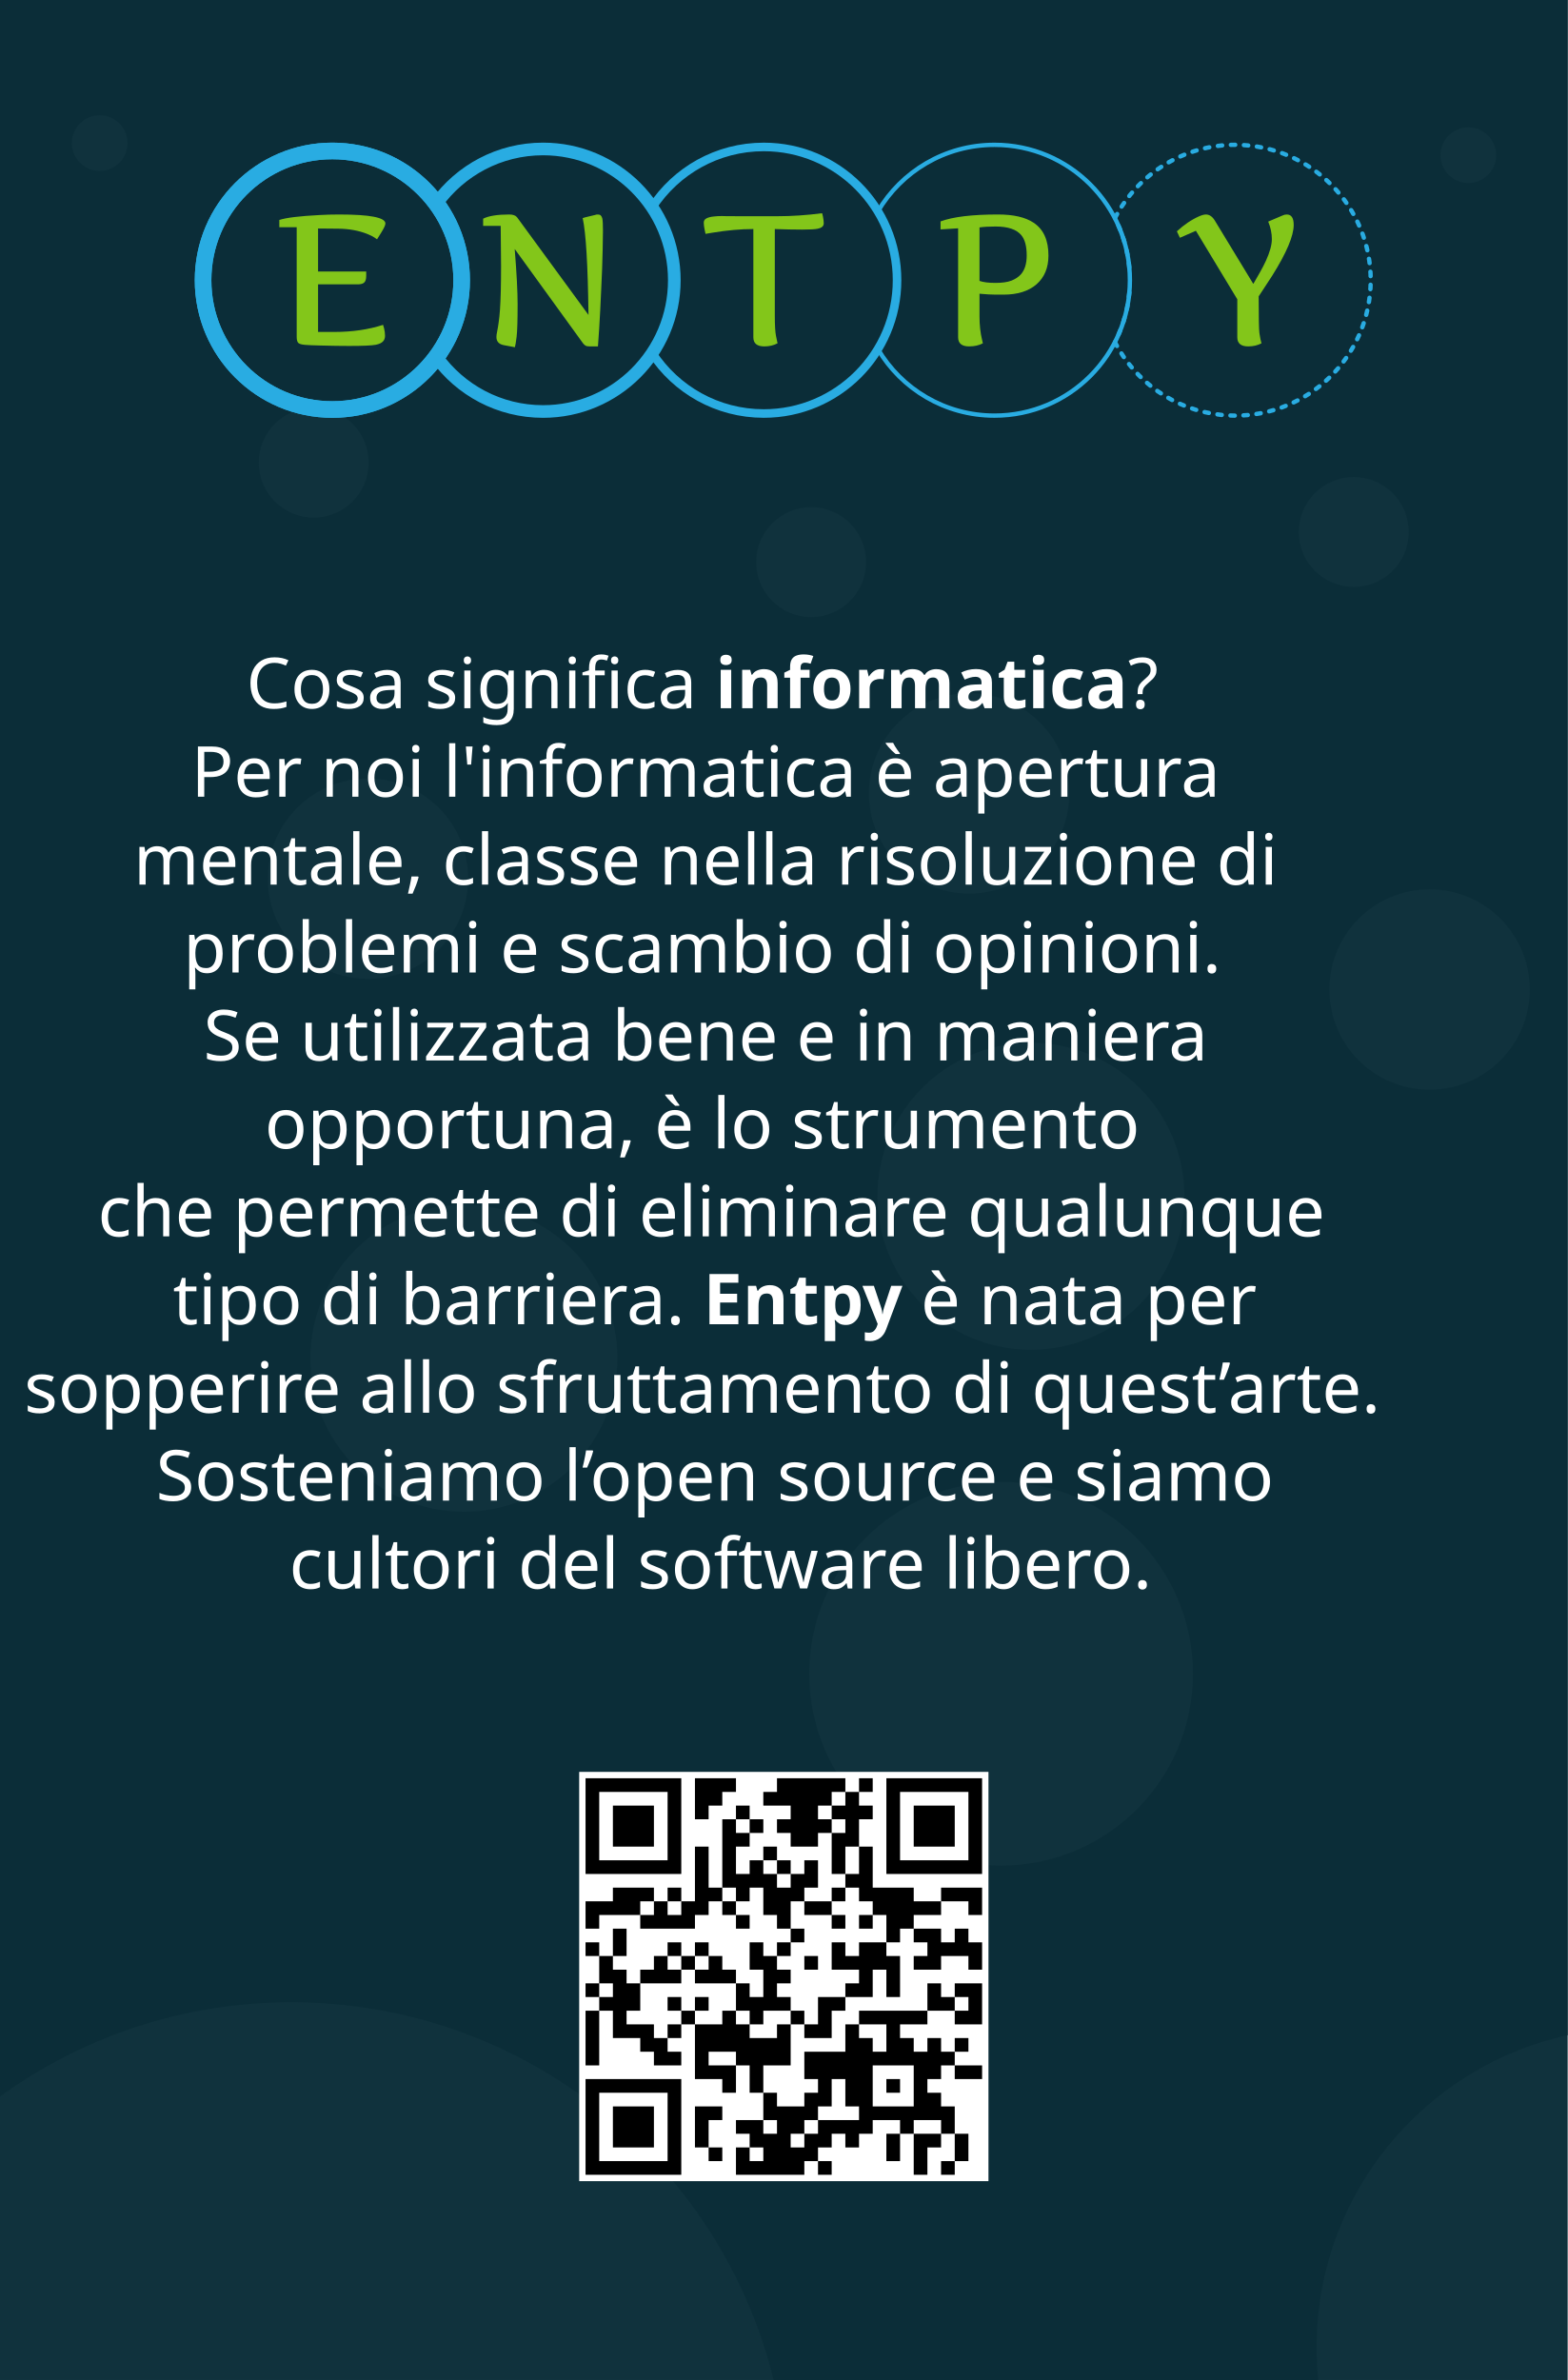
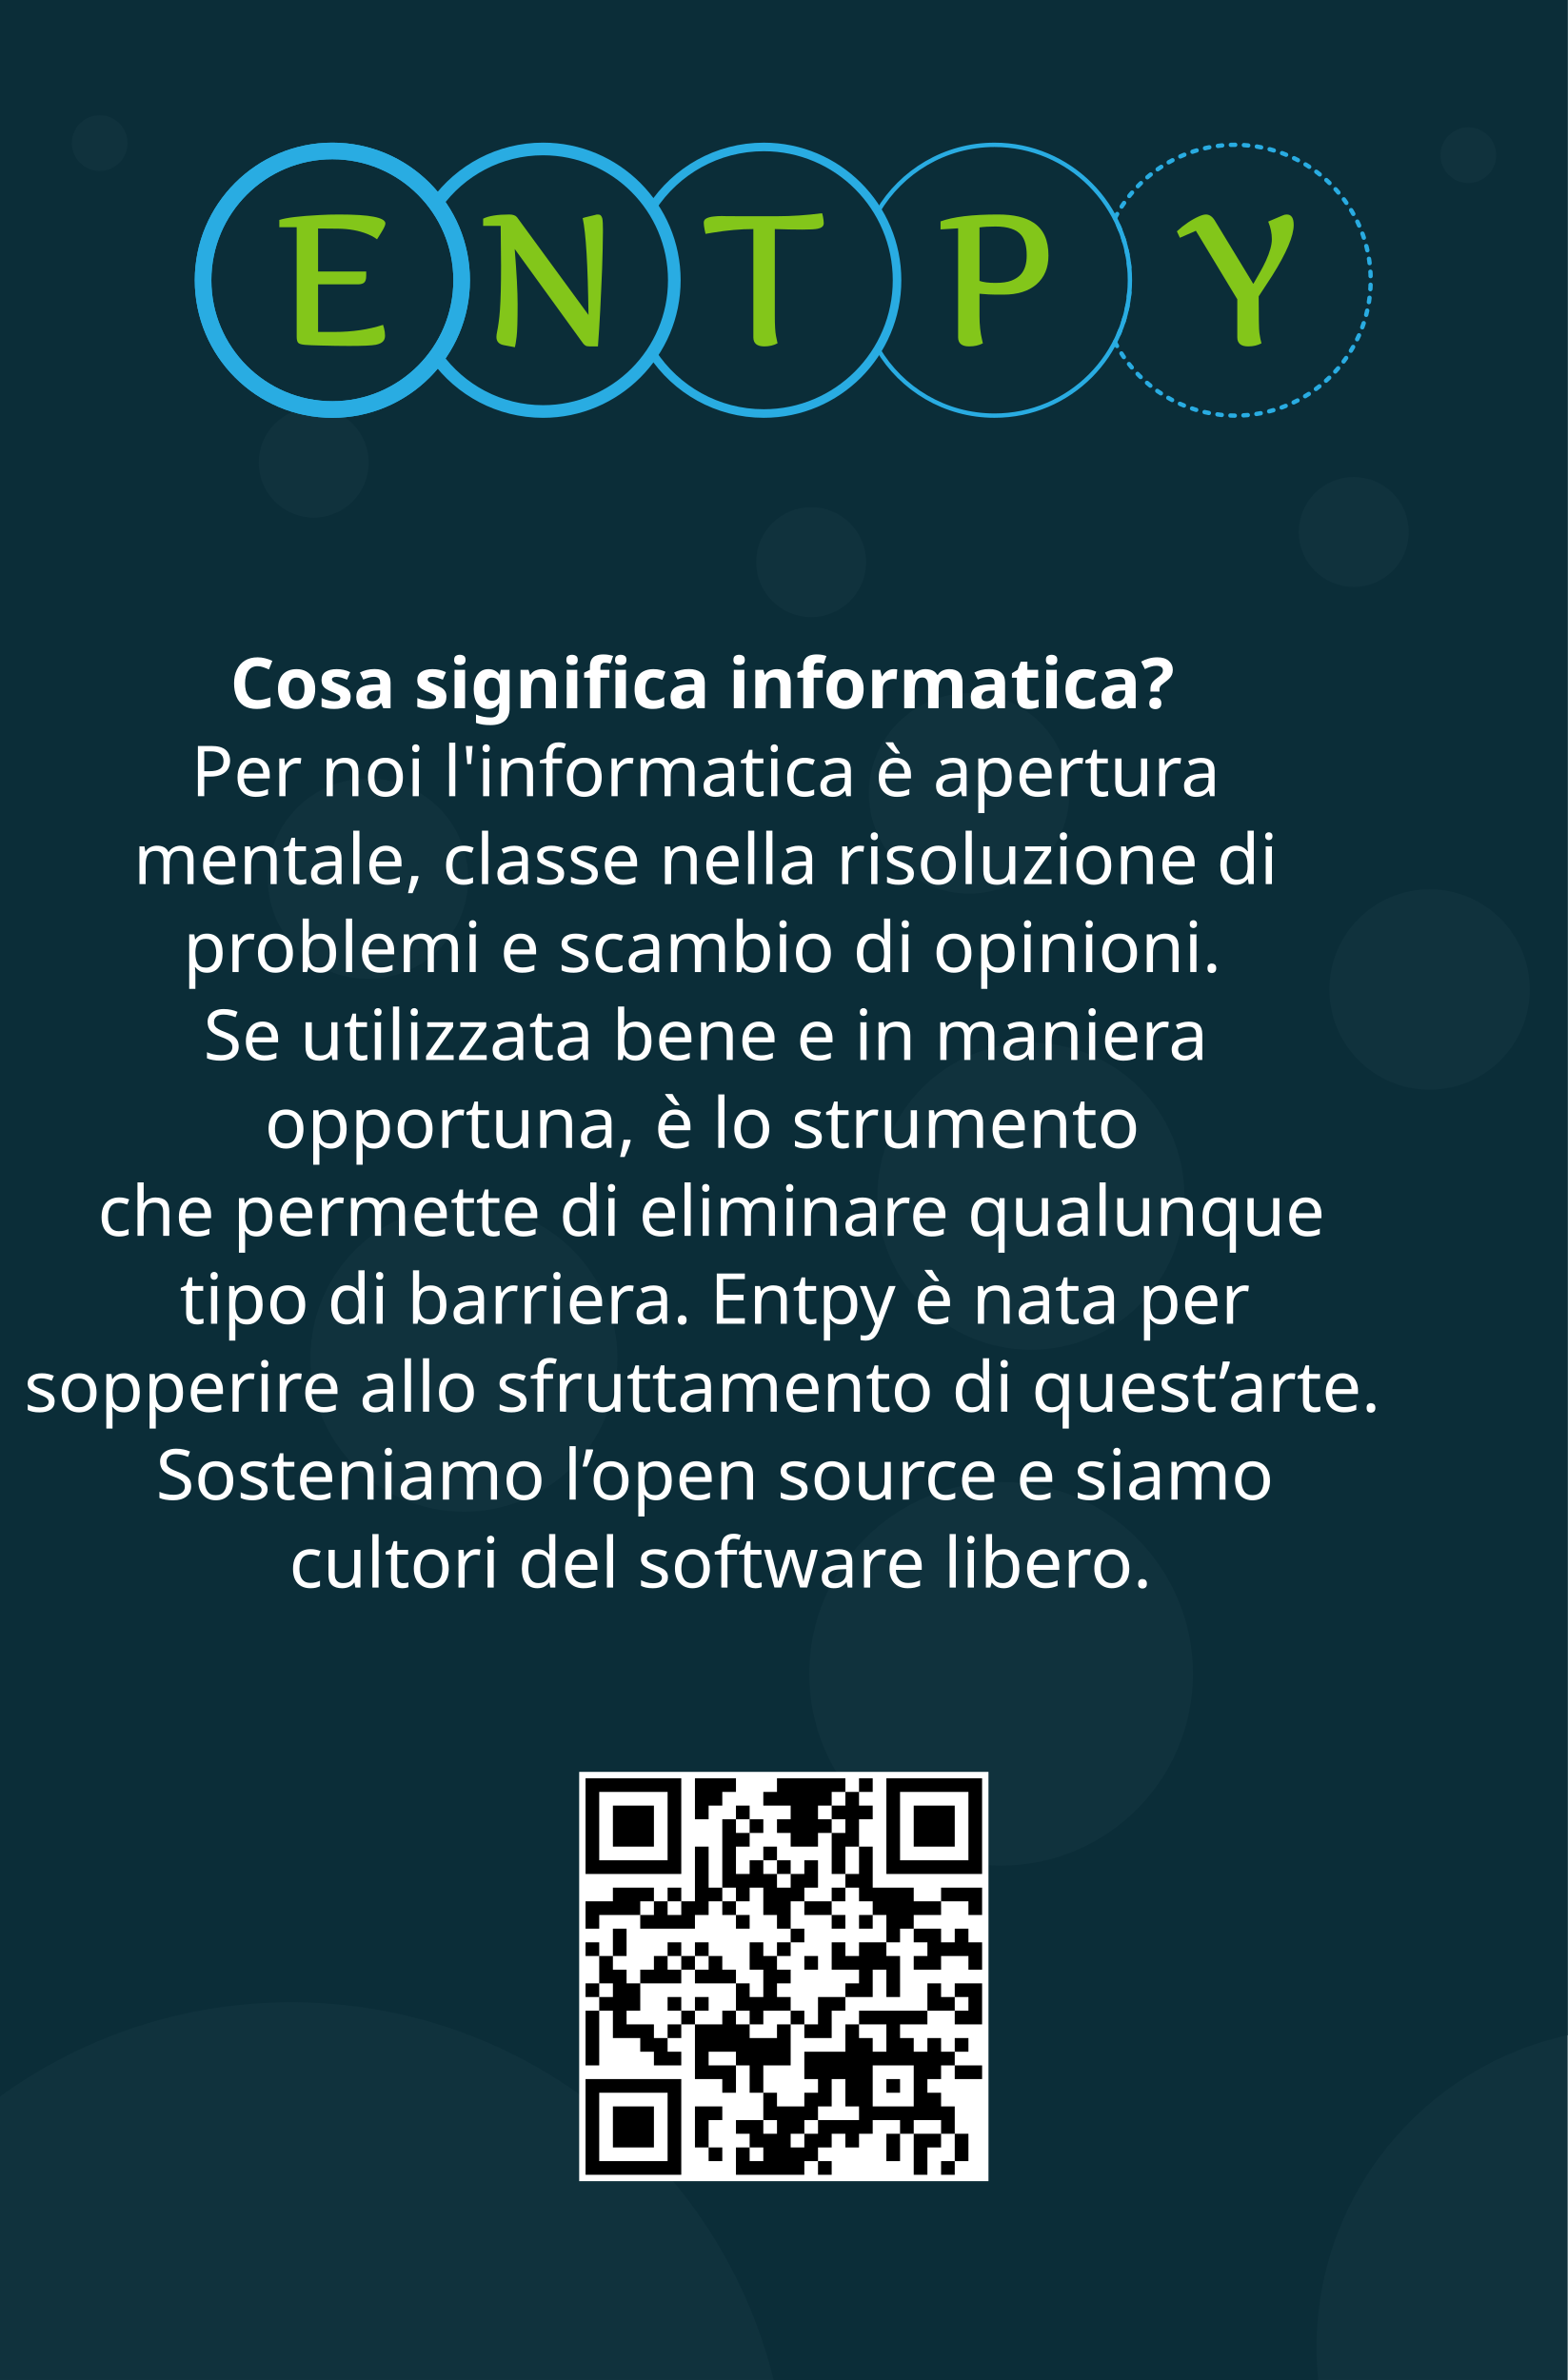
<svg xmlns="http://www.w3.org/2000/svg" width="685" height="1040.003" id="svg2985" version="1.1">
  <defs id="defs3" />
  <g id="layer1" transform="translate(2472.897,825.1149)">
    <g id="g3931">
      <g transform="translate(358.171,0)" id="g4095">
        <g id="g4091">
          <path id="path7033" d="m -2831.068,-825.115 685,0 0,1040 -685,0 z" style="fill:#10323d;fill-opacity:1;fill-rule:nonzero;stroke:none" />
          <path style="fill:#0b2d38;fill-opacity:1;fill-rule:nonzero;stroke:none" d="m -2831.068,-825.112 0,916.121 c 35.753,-25.905 79.722,-41.183 127.26,-41.183 101.987,0 187.535,70.305 210.787,165.062 l 237.971,0 c -0.476,-4.688 -0.725,-9.446 -0.725,-14.26 0,-66.818 46.968,-122.676 109.707,-136.402 l 0,-889.338 -685,0 z" id="path7035" />
        </g>
        <path transform="matrix(0.2235531,0,0,0.2235531,-3070.996,-650.7058)" d="m 2280,1874.83 c 0,165.685 -134.315,300 -300,300 -165.685,0 -300,-134.315 -300,-300 0,-165.685 134.315,-300 300,-300 165.685,0 300,134.315 300,300 z" id="path7103" style="fill:#10323d;fill-opacity:1;fill-rule:nonzero;stroke:none" />
        <path transform="matrix(0.16625,0,0,0.16625,-2694.106,-774.4657)" d="m 406.667,2004.83 c 0,145.435 -117.898,263.333 -263.333,263.333 -145.435,0 -263.333,-117.898 -263.333,-263.333 0,-145.435 117.898,-263.333 263.333,-263.333 145.435,0 263.333,117.898 263.333,263.333 z" id="path7105" style="fill:#10323d;fill-opacity:1;fill-rule:nonzero;stroke:none" />
        <path style="fill:#10323d;fill-opacity:1;fill-rule:nonzero;stroke:none" id="path7107" d="m 2280,1874.83 c 0,165.685 -134.315,300 -300,300 -165.685,0 -300,-134.315 -300,-300 0,-165.685 134.315,-300 300,-300 165.685,0 300,134.315 300,300 z" transform="matrix(0.2794414,0,0,0.2794414,-2946.924,-617.629)" />
        <path style="fill:#10323d;fill-opacity:1;fill-rule:nonzero;stroke:none" id="path7109" d="m 406.667,2004.83 c 0,145.435 -117.898,263.333 -263.333,263.333 -145.435,0 -263.333,-117.898 -263.333,-263.333 0,-145.435 117.898,-263.333 263.333,-263.333 145.435,0 263.333,117.898 263.333,263.333 z" transform="matrix(0.16625,0,0,0.16625,-2431.431,-811.7245)" />
        <path transform="matrix(0.16625,0,0,0.16625,-2230.233,-726.0292)" d="m 406.667,2004.83 c 0,145.435 -117.898,263.333 -263.333,263.333 -145.435,0 -263.333,-117.898 -263.333,-263.333 0,-145.435 117.898,-263.333 263.333,-263.333 145.435,0 263.333,117.898 263.333,263.333 z" id="path7111" style="fill:#10323d;fill-opacity:1;fill-rule:nonzero;stroke:none" />
        <path style="fill:#10323d;fill-opacity:1;fill-rule:nonzero;stroke:none" id="path7113" d="m 2280,1874.83 c 0,165.685 -134.315,300 -300,300 -165.685,0 -300,-134.315 -300,-300 0,-165.685 134.315,-300 300,-300 165.685,0 300,134.315 300,300 z" transform="matrix(0.2235531,0,0,0.2235531,-2823.224,-721.4976)" />
        <path style="fill:#10323d;fill-opacity:1;fill-rule:nonzero;stroke:none" id="path7153" d="m 406.667,2004.83 c 0,145.435 -117.898,263.333 -263.333,263.333 -145.435,0 -263.333,-117.898 -263.333,-263.333 0,-145.435 117.898,-263.333 263.333,-263.333 145.435,0 263.333,117.898 263.333,263.333 z" transform="matrix(0.09121391,0,0,0.09121391,-2707.062,-805.8186)" />
        <path transform="matrix(0.09121391,0,0,0.09121391,-2489.708,-762.3477)" d="m 406.667,2004.83 c 0,145.435 -117.898,263.333 -263.333,263.333 -145.435,0 -263.333,-117.898 -263.333,-263.333 0,-145.435 117.898,-263.333 263.333,-263.333 145.435,0 263.333,117.898 263.333,263.333 z" id="path7155" style="fill:#10323d;fill-opacity:1;fill-rule:nonzero;stroke:none" />
        <path style="fill:#10323d;fill-opacity:1;fill-rule:nonzero;stroke:none" id="path7157" d="m 406.667,2004.83 c 0,145.435 -117.898,263.333 -263.333,263.333 -145.435,0 -263.333,-117.898 -263.333,-263.333 0,-145.435 117.898,-263.333 263.333,-263.333 145.435,0 263.333,117.898 263.333,263.333 z" transform="matrix(0.09121391,0,0,0.09121391,-2252.594,-775.5207)" />
        <path transform="matrix(0.04619229,0,0,0.04619229,-2196.084,-849.9224)" d="m 406.667,2004.83 c 0,145.435 -117.898,263.333 -263.333,263.333 -145.435,0 -263.333,-117.898 -263.333,-263.333 0,-145.435 117.898,-263.333 263.333,-263.333 145.435,0 263.333,117.898 263.333,263.333 z" id="path7159" style="fill:#10323d;fill-opacity:1;fill-rule:nonzero;stroke:none" />
        <path style="fill:#10323d;fill-opacity:1;fill-rule:nonzero;stroke:none" id="path7161" d="m 406.667,2004.83 c 0,145.435 -117.898,263.333 -263.333,263.333 -145.435,0 -263.333,-117.898 -263.333,-263.333 0,-145.435 117.898,-263.333 263.333,-263.333 145.435,0 263.333,117.898 263.333,263.333 z" transform="matrix(0.04619229,0,0,0.04619229,-2794.137,-855.1916)" />
      </g>
      <g id="g7039" transform="matrix(0.6262654,0,0,0.6262654,-2388.732,-763.7261)">
        <g transform="translate(2.250338e-4,-847.3624)" id="g7041" style="display:inline" />
        <g style="display:inline" id="g7045" transform="translate(2.250338e-4,-847.3624)" />
        <g transform="translate(2.250338e-4,-847.3624)" id="g7049" style="display:inline" />
        <g style="display:inline" id="g7093" transform="translate(2.250338e-4,-847.3624)" />
        <g style="display:inline" transform="translate(2.250338e-4,-847.3624)" id="g7097">
          <path transform="matrix(1.640149,0,0,1.640149,-173.1227,736.5703)" d="m 220,127 c 0,30.376 -24.624,55 -55,55 -30.376,0 -55,-24.624 -55,-55 0,-30.376 24.624,-55 55,-55 30.376,0 55,24.624 55,55 z" id="path7099" style="fill:none;stroke:#29ace2;stroke-width:7.063;stroke-linecap:round;stroke-linejoin:bevel;stroke-miterlimit:0;stroke-opacity:1;stroke-dasharray:none;stroke-dashoffset:9.888" />
          <g id="g3839">
            <path style="fill:none;stroke:#29ace2;stroke-width:3.033;stroke-linecap:round;stroke-linejoin:miter;stroke-miterlimit:0;stroke-opacity:1;stroke-dasharray:3.033, 6.066;stroke-dashoffset:3.64;display:inline" d="m 653.923,947.909 c -0.458,14.462 -4.171,28.096 -10.421,40.211 14.08,27.286 41.154,47.185 73.969,50.687 51.887,5.538 98.431,-32.019 103.969,-83.906 5.538,-51.887 -32.019,-98.431 -83.906,-103.969 -3.243,-0.346 -6.464,-0.546 -9.656,-0.562 l 0,0 0,0 c -36.108,-0.185 -68.43,20.29 -84.375,51.219 5.796,11.227 9.403,23.764 10.267,37.052" id="path7043" transform="translate(1.1036374e-7,-6.1981615e-6)" />
            <path style="fill:none;stroke:#29ace2;stroke-width:3.033;stroke-linecap:round;stroke-linejoin:bevel;stroke-miterlimit:0;stroke-opacity:1;stroke-dasharray:none;stroke-dashoffset:2.472;display:inline" d="m 559.502,850.4 c -34.635,0 -64.926,18.615 -81.375,46.406 8.485,14.028 13.375,30.469 13.375,48.062 0,17.594 -4.89,34.035 -13.375,48.062 16.449,27.791 46.74,46.406 81.375,46.406 52.182,0 94.469,-42.287 94.469,-94.469 0,-52.182 -42.287,-94.469 -94.469,-94.469 z" id="path7047" transform="translate(1.1036374e-7,-6.1981615e-6)" />
            <path style="fill:none;stroke:#29ace2;stroke-width:5.972;stroke-linecap:round;stroke-linejoin:bevel;stroke-miterlimit:0;stroke-opacity:1;stroke-dasharray:none;stroke-dashoffset:4.944;display:inline" d="m 398.502,851.869 c -32.573,0 -61.229,16.745 -77.844,42.094 9.747,14.556 15.438,32.074 15.438,50.906 0,18.832 -5.691,36.35 -15.438,50.906 16.615,25.349 45.271,42.094 77.844,42.094 51.37,0 93,-41.63 93,-93 0,-51.37 -41.63,-93 -93,-93 z" id="path7051" transform="translate(1.1036374e-7,-6.1981615e-6)" />
            <g transform="translate(116.3691,970.4598)" style="font-size:130px;font-style:normal;font-variant:normal;font-weight:500;font-stretch:normal;text-align:start;line-height:125%;letter-spacing:0px;word-spacing:0px;writing-mode:lr-tb;text-anchor:start;fill:#83c61a;fill-opacity:1;stroke:none;display:inline;font-family:Artifika;-inkscape-font-specification:Artifika Medium" id="flowRoot7053">
              <path d="m -14.233,-71.459 c 21.582,9.1e-5 32.373,2.095 32.373,6.284 -7.8e-5,1.1 -0.931,3.153 -2.793,6.157 -1.82,3.005 -2.835,4.634 -3.047,4.888 -7.3e-5,-0.042 -0.571,-0.444 -1.714,-1.206 -1.1,-0.762 -2.793,-1.608 -5.078,-2.539 -5.967,-2.37 -12.717,-3.597 -20.249,-3.682 l -14.092,-0.127 0,30.024 33.579,0 0,3.11 c -6.47e-5,2.243 -0.487,3.787 -1.46,4.634 -0.931,0.804 -2.433,1.206 -4.507,1.206 l -27.612,0 0,33.198 11.489,0 c 12.399,9e-6 23.698,-1.65 33.896,-4.951 -0.042,1.39e-5 -7.6e-5,0.212 0.127,0.635 0.169,0.423 0.338,0.973 0.508,1.65 0.465,1.862 0.698,3.639 0.698,5.332 -7.8e-5,1.693 -0.508,3.047 -1.523,4.062 -1.016,1.016 -2.645,1.756 -4.888,2.222 C 8.555,19.989 2.313,20.264 -7.251,20.264 -12.879,20.264 -19.629,20.159 -27.5,19.947 c -4.443,-0.085 -7.935,-0.233 -10.474,-0.444 -2.539,-0.212 -4.147,-0.719 -4.824,-1.523 -0.635,-0.846 -0.952,-2.179 -0.952,-3.999 l 0,-76.553 -12.124,0 0,-5.078 c 4.74,-1.566 14.092,-2.708 28.057,-3.428 4.443,-0.254 8.971,-0.381 13.584,-0.381" style="" id="path3061" />
            </g>
            <g transform="translate(258.2593,970.4598)" style="font-size:130px;font-style:normal;font-variant:normal;font-weight:500;font-stretch:normal;text-align:start;line-height:125%;letter-spacing:0px;word-spacing:0px;writing-mode:lr-tb;text-anchor:start;fill:#83c61a;fill-opacity:1;stroke:none;display:inline;font-family:Artifika;-inkscape-font-specification:Artifika Medium" id="flowRoot7061">
              <path d="m -43.052,-35.658 -0.254,-27.866 -12.251,0 0,-5.015 c 3.893,-1.947 9.966,-2.92 18.218,-2.92 2.624,9.1e-5 4.443,0.656 5.459,1.968 l 49.829,68.11 c -0.423,-34.785 -1.777,-57.319 -4.062,-67.603 0.042,8.8e-5 0.169,-0.021 0.381,-0.063 0.212,-0.085 0.614,-0.211 1.206,-0.381 0.635,-0.169 1.502,-0.381 2.603,-0.635 l 4.507,-1.079 c 0.423,-0.211 1.079,-0.317 1.968,-0.317 0.889,9.1e-5 1.545,0.233 1.968,0.698 0.465,0.423 0.825,1.122 1.079,2.095 0.296,1.397 0.444,4.211 0.444,8.442 -8.8e-5,4.232 -0.064,8.485 -0.19,12.759 -0.085,4.274 -0.212,8.781 -0.381,13.521 -0.169,4.74 -0.381,9.606 -0.635,14.6 -0.212,4.994 -0.444,9.881 -0.698,14.663 -0.466,9.056 -0.995,17.477 -1.587,25.264 l -5.84,0 c -1.312,-2e-6 -2.264,-0.19 -2.856,-0.571 -0.593,-0.339 -1.164,-0.868 -1.714,-1.587 l -47.671,-65.825 c 1.354,16.842 2.031,29.686 2.031,38.53 -2.9e-5,11.341 -0.233,18.916 -0.698,22.725 -0.466,3.766 -0.868,6.2 -1.206,7.3 l -7.808,-1.46 c -3.385,-0.677 -5.078,-2.581 -5.078,-5.713 -1.4e-5,-0.973 0.169,-2.243 0.508,-3.809 0.339,-1.608 0.677,-3.639 1.016,-6.094 0.381,-2.497 0.698,-5.522 0.952,-9.077 0.508,-7.109 0.762,-17.329 0.762,-30.659" style="" id="path3058" />
            </g>
            <g transform="translate(415.2427,970.4598)" style="font-size:130px;font-style:normal;font-variant:normal;font-weight:500;font-stretch:normal;text-align:start;line-height:125%;letter-spacing:0px;word-spacing:0px;writing-mode:lr-tb;text-anchor:start;fill:#83c61a;fill-opacity:1;stroke:none;display:inline;font-family:Artifika;-inkscape-font-specification:Artifika Medium" id="flowRoot7069">
              <path d="m -16.328,20.582 c -5.12,-2e-6 -7.681,-2.116 -7.681,-6.348 l 0,-75.537 c -8.802,8.1e-5 -18.302,0.846 -28.501,2.539 -2.116,0.381 -3.745,0.656 -4.888,0.825 0.042,0.042 -3e-6,-0.212 -0.127,-0.762 -0.127,-0.55 -0.275,-1.227 -0.444,-2.031 -0.423,-1.989 -0.635,-3.66 -0.635,-5.015 -10e-7,-1.354 0.614,-2.349 1.841,-2.983 1.27,-0.677 2.983,-1.121 5.142,-1.333 1.693,-0.211 3.618,-0.317 5.776,-0.317 0.55,8.9e-5 1.143,0.021 1.777,0.063 2.878,0.042 5.967,0.064 9.268,0.063 8.59,8.9e-5 17.837,8.9e-5 27.739,0 9.902,8.9e-5 20.249,-0.698 31.04,-2.095 -8.4e-5,0.042 0.063,0.275 0.19,0.698 0.127,0.381 0.254,0.91 0.381,1.587 0.381,1.947 0.571,3.491 0.571,4.634 -8.5e-5,1.143 -0.381,2.01 -1.143,2.603 -0.719,0.593 -1.693,1.016 -2.92,1.27 -1.777,0.423 -5.438,0.635 -10.981,0.635 -5.501,8.1e-5 -11.87,-0.127 -19.106,-0.381 l 0,60.747 C -9.028,5.876 -8.753,10.489 -8.203,13.282 l 1.079,5.142 c -2.708,1.439 -5.776,2.158 -9.204,2.158" style="" id="path3055" />
            </g>
            <g transform="translate(577.6709,970.4598)" style="font-size:130px;font-style:normal;font-variant:normal;font-weight:500;font-stretch:normal;text-align:start;line-height:125%;letter-spacing:0px;word-spacing:0px;writing-mode:lr-tb;text-anchor:start;fill:#83c61a;fill-opacity:1;stroke:none;display:inline;font-family:Artifika;-inkscape-font-specification:Artifika Medium" id="flowRoot7077">
              <path d="m -17.471,-63.08 c -4.486,8.3e-5 -8.21,0.212 -11.172,0.635 l 0,37.324 c 2.666,0.931 6.348,1.397 11.045,1.396 4.74,4.3e-5 8.485,-0.529 11.235,-1.587 2.751,-1.1 4.93,-2.539 6.538,-4.316 2.751,-3.089 4.126,-7.49 4.126,-13.203 -6.43e-5,-6.432 -1.248,-11.151 -3.745,-14.155 -3.343,-4.062 -9.352,-6.094 -18.027,-6.094 m 5.522,47.544 -5.269,0 c -2.962,3.4e-5 -6.771,-0.212 -11.426,-0.635 l 0,15.615 c -3.1e-5,6.136 0.592,11.616 1.777,16.44 0.254,1.058 0.444,1.904 0.571,2.539 -2.708,1.439 -5.903,2.158 -9.585,2.158 -5.12,-2e-6 -7.681,-2.116 -7.681,-6.348 l 0,-76.045 -12.251,0.762 0,-5.586 c 8.717,-3.216 22.069,-4.824 40.054,-4.824 10.833,9.1e-5 19.106,1.904 24.819,5.713 6.94,4.57 10.41,12.209 10.41,22.915 -7.9e-5,8.548 -2.793,15.256 -8.379,20.122 -5.544,4.782 -13.224,7.173 -23.042,7.173" style="" id="path3052" />
            </g>
            <g transform="translate(749.0986,970.4598)" style="font-size:130px;font-style:normal;font-variant:normal;font-weight:500;font-stretch:normal;text-align:start;line-height:125%;letter-spacing:0px;word-spacing:0px;writing-mode:lr-tb;text-anchor:start;fill:#83c61a;fill-opacity:1;stroke:none;display:inline;font-family:Artifika;-inkscape-font-specification:Artifika Medium" id="flowRoot7085">
              <path d="m 14.331,-71.459 c 3.216,9.1e-5 4.824,2.433 4.824,7.3 -7.9e-5,7.66 -5.015,19.487 -15.044,35.483 l -9.395,14.346 c -5.47e-5,14.642 0.169,23.169 0.508,25.581 0.465,3.216 0.952,5.607 1.46,7.173 -2.708,1.439 -5.798,2.158 -9.268,2.158 -5.078,-2e-6 -7.617,-2.116 -7.617,-6.348 l 0,-26.533 -28.882,-47.798 -11.172,4.888 -2.095,-4.507 c 4.993,-4.613 10.156,-8.104 15.488,-10.474 1.947,-0.846 3.534,-1.269 4.761,-1.27 2.327,9.1e-5 4.338,1.312 6.03,3.936 l 26.914,44.307 0.254,0 c 1.523,-2.666 3.047,-5.332 4.57,-7.998 1.523,-2.666 2.899,-5.332 4.126,-7.998 2.751,-6.051 4.126,-11.066 4.126,-15.044 -6.39e-5,-4.02 -0.846,-8.104 -2.539,-12.251 l 9.966,-4.253 c 0.931,-0.465 1.925,-0.698 2.983,-0.698" style="" id="path3049" />
            </g>
            <path style="fill:none;stroke:#29ace2;stroke-width:8.821;stroke-linecap:round;stroke-linejoin:bevel;stroke-miterlimit:0;stroke-opacity:1;stroke-dasharray:none;stroke-dashoffset:7.416;display:inline" d="m 244.502,853.275 c -30.631,0 -57.747,15.031 -74.375,38.125 11.037,14.966 17.594,33.447 17.594,53.469 0,20.022 -6.557,38.503 -17.594,53.469 16.628,23.094 43.744,38.125 74.375,38.125 50.584,0 91.594,-41.01 91.594,-91.594 0,-50.584 -41.01,-91.594 -91.594,-91.594 z" id="path7095" transform="translate(1.1036374e-7,-6.1981615e-6)" />
            <path transform="matrix(1.640149,0,0,1.640149,-173.1227,736.5703)" d="m 220,127 c 0,30.376 -24.624,55 -55,55 -30.376,0 -55,-24.624 -55,-55 0,-30.376 24.624,-55 55,-55 30.376,0 55,24.624 55,55 z" id="path7101" style="fill:none;stroke:#29ace2;stroke-width:7.063;stroke-linecap:round;stroke-linejoin:bevel;stroke-miterlimit:0;stroke-opacity:1;stroke-dasharray:none;stroke-dashoffset:9.888" />
          </g>
        </g>
      </g>
      <text id="text7123" y="-515.632" x="-2130.075" style="font-size:30.739px;font-style:normal;font-variant:normal;font-weight:normal;font-stretch:normal;text-align:center;line-height:125%;letter-spacing:0px;word-spacing:0px;writing-mode:lr-tb;text-anchor:middle;fill:#ffffff;fill-opacity:1;stroke:none;font-family:Sawasdee;-inkscape-font-specification:Sawasdee" xml:space="preserve">
-         <tspan y="-515.632" x="-2130.075" id="tspan7125">Cosa significa <tspan id="tspan3156" style="font-size:30.739px;font-weight:bold;word-spacing:0px;-inkscape-font-specification:Sawasdee Bold">informatica</tspan>?</tspan>
-         <tspan id="tspan3132" y="-476.988" x="-2124.581">Per noi l'informatica è apertura </tspan>
-         <tspan id="tspan3136" y="-438.565" x="-2124.581">mentale, classe nella risoluzione di </tspan>
-         <tspan id="tspan3138" y="-400.142" x="-2130.075">problemi e scambio di opinioni.</tspan>
-         <tspan id="tspan3134" y="-361.718" x="-2124.581">Se utilizzata bene e in maniera </tspan>
-         <tspan id="tspan3144" y="-323.295" x="-2130.075">opportuna, è lo strumento</tspan>
-         <tspan id="tspan3146" y="-284.872" x="-2130.075"> che permette di eliminare qualunque</tspan>
-         <tspan id="tspan3148" y="-246.449" x="-2124.581"> tipo di barriera. <tspan id="tspan3158" style="font-size:30.739px;font-weight:bold;word-spacing:0px;-inkscape-font-specification:Sawasdee Bold">Entpy</tspan> è nata per </tspan>
-         <tspan id="tspan3150" y="-207.805" x="-2130.075">sopperire allo sfruttamento di quest’arte.</tspan>
-         <tspan id="tspan3152" y="-169.382" x="-2124.581"> Sosteniamo l’open source e siamo </tspan>
-         <tspan id="tspan3154" y="-130.959" x="-2130.075">cultori del software libero.</tspan>
+         <tspan id="tspan3132" y="-515.632" x="-2130.075" style="font-weight:bold;-inkscape-font-specification:Sawasdee Bold">Cosa significa informatica?</tspan>
+         <tspan y="-477.208" x="-2124.581" id="tspan3044">Per noi l'informatica è apertura </tspan>
+         <tspan id="tspan3136" y="-438.785" x="-2124.581">mentale, classe nella risoluzione di </tspan>
+         <tspan id="tspan3138" y="-400.362" x="-2130.075">problemi e scambio di opinioni.</tspan>
+         <tspan id="tspan3134" y="-361.939" x="-2124.581">Se utilizzata bene e in maniera </tspan>
+         <tspan id="tspan3144" y="-323.516" x="-2130.075">opportuna, è lo strumento</tspan>
+         <tspan id="tspan3146" y="-285.092" x="-2130.075"> che permette di eliminare qualunque</tspan>
+         <tspan id="tspan3148" y="-246.669" x="-2124.581"> tipo di barriera. Entpy è nata per </tspan>
+         <tspan id="tspan3150" y="-208.246" x="-2130.075">sopperire allo sfruttamento di quest’arte.</tspan>
+         <tspan id="tspan3152" y="-169.823" x="-2124.581"> Sosteniamo l’open source e siamo </tspan>
+         <tspan id="tspan3154" y="-131.4" x="-2130.075">cultori del software libero.</tspan>
      </text>
      <g id="g3958" transform="matrix(0.2794414,0,0,0.2794414,-2239.18,-138.0929)">
        <rect style="fill:#ffffff;fill-opacity:1;fill-rule:nonzero;stroke:none" id="rect3128" width="640" height="640" x="69.287" y="312.222" />
        <path style="fill:#000000" d="m 79.252,867.421 0,-74.836 74.836,0 74.836,0 0,74.836 0,74.836 -74.836,0 -74.836,0 0,-74.836 z m 128.29,0 0,-53.454 -53.454,0 -53.454,0 0,53.454 0,53.454 53.454,0 53.454,0 0,-53.454 z m -85.527,0 0,-32.073 32.073,0 32.073,0 0,32.073 0,32.073 -32.073,0 -32.073,0 0,-32.073 z m 192.435,53.454 0,-21.382 10.691,0 10.691,0 0,-10.691 0,-10.691 -10.691,0 -10.691,0 0,-10.691 0,-10.691 21.382,0 21.382,0 0,-21.382 0,-21.382 -10.691,0 -10.691,0 0,-21.382 0,-21.382 -10.691,0 -10.691,0 0,21.382 0,21.382 -10.691,0 -10.691,0 0,-10.691 0,-10.691 -21.382,0 -21.382,0 0,-42.763 0,-42.763 -10.691,0 -10.691,0 0,10.691 0,10.691 -10.691,0 -10.691,0 0,10.691 0,10.691 10.691,0 10.691,0 0,10.691 0,10.691 -21.382,0 -21.382,0 0,-10.691 0,-10.691 -10.691,0 -10.691,0 0,-10.691 0,-10.691 -21.382,0 -21.382,0 0,-21.382 0,-21.382 -10.691,0 -10.691,0 0,42.763 0,42.763 -10.691,0 -10.691,0 0,-42.763 0,-42.763 10.691,0 10.691,0 0,-10.691 0,-10.691 -10.691,0 -10.691,0 0,-10.691 0,-10.691 10.691,0 10.691,0 0,-21.382 0,-21.382 -10.691,0 -10.691,0 0,-10.691 0,-10.691 10.691,0 10.691,0 0,10.691 0,10.691 10.691,0 10.691,0 0,-21.382 0,-21.382 10.691,0 10.691,0 0,21.382 0,21.382 -10.691,0 -10.691,0 0,10.691 0,10.691 10.691,0 10.691,0 0,10.691 0,10.691 10.691,0 10.691,0 0,-10.691 0,-10.691 10.691,0 10.691,0 0,-10.691 0,-10.691 10.691,0 10.691,0 0,-10.691 0,-10.691 10.691,0 10.691,0 0,10.691 0,10.691 10.691,0 10.691,0 0,-10.691 0,-10.691 10.691,0 10.691,0 0,10.691 0,10.691 10.691,0 10.691,0 0,10.691 0,10.691 10.691,0 10.691,0 0,10.691 0,10.691 10.691,0 10.691,0 0,10.691 0,10.691 10.691,0 10.691,0 0,-21.382 0,-21.382 -10.691,0 -10.691,0 0,-21.382 0,-21.382 10.691,0 10.691,0 0,10.691 0,10.691 10.691,0 10.691,0 0,-10.691 0,-10.691 10.691,0 10.691,0 0,-10.691 0,-10.691 -10.691,0 -10.691,0 0,-10.691 0,-10.691 -10.691,0 -10.691,0 0,-21.382 0,-21.382 -10.691,0 -10.691,0 0,10.691 0,10.691 -10.691,0 -10.691,0 0,10.691 0,10.691 10.691,0 10.691,0 0,10.691 0,10.691 -10.691,0 -10.691,0 0,-10.691 0,-10.691 -10.691,0 -10.691,0 0,-10.691 0,-10.691 -10.691,0 -10.691,0 0,10.691 0,10.691 -10.691,0 -10.691,0 0,10.691 0,10.691 -42.763,0 -42.763,0 0,-10.691 0,-10.691 -32.073,0 -32.073,0 0,10.691 0,10.691 -10.691,0 -10.691,0 0,-21.382 0,-21.382 21.382,0 21.382,0 0,-10.691 0,-10.691 32.073,0 32.073,0 0,10.691 0,10.691 10.691,0 10.691,0 0,-10.691 0,-10.691 10.691,0 10.691,0 0,10.691 0,10.691 10.691,0 10.691,0 0,-42.763 0,-42.763 10.691,0 10.691,0 0,32.073 0,32.073 10.691,0 10.691,0 0,-53.454 0,-53.454 10.691,0 10.691,0 0,-10.691 0,-10.691 10.691,0 10.691,0 0,10.691 0,10.691 10.691,0 10.691,0 0,10.691 0,10.691 -10.691,0 -10.691,0 0,10.691 0,10.691 -10.691,0 -10.691,0 0,21.382 0,21.382 10.691,0 10.691,0 0,-10.691 0,-10.691 10.691,0 10.691,0 0,-10.691 0,-10.691 10.691,0 10.691,0 0,10.691 0,10.691 10.691,0 10.691,0 0,10.691 0,10.691 10.691,0 10.691,0 0,-10.691 0,-10.691 10.691,0 10.691,0 0,21.382 0,21.382 -10.691,0 -10.691,0 0,10.691 0,10.691 21.382,0 21.382,0 0,-10.691 0,-10.691 10.691,0 10.691,0 0,-10.691 0,-10.691 -10.691,0 -10.691,0 0,-32.073 0,-32.073 -10.691,0 -10.691,0 0,10.691 0,10.691 -21.382,0 -21.382,0 0,-10.691 0,-10.691 -10.691,0 -10.691,0 0,-10.691 0,-10.691 10.691,0 10.691,0 0,-10.691 0,-10.691 -21.382,0 -21.382,0 0,-10.691 0,-10.691 10.691,0 10.691,0 0,-10.691 0,-10.691 53.454,0 53.454,0 0,10.691 0,10.691 10.691,0 10.691,0 0,-10.691 0,-10.691 10.691,0 10.691,0 0,10.691 0,10.691 -10.691,0 -10.691,0 0,10.691 0,10.691 10.691,0 10.691,0 0,10.691 0,10.691 -10.691,0 -10.691,0 0,21.382 0,21.382 10.691,0 10.691,0 0,32.073 0,32.073 32.073,0 32.073,0 0,10.691 0,10.691 21.382,0 21.382,0 0,-10.691 0,-10.691 32.073,0 32.073,0 0,21.382 0,21.382 -10.691,0 -10.691,0 0,-10.691 0,-10.691 -21.382,0 -21.382,0 0,10.691 0,10.691 -21.382,0 -21.382,0 0,10.691 0,10.691 21.382,0 21.382,0 0,10.691 0,10.691 10.691,0 10.691,0 0,-10.691 0,-10.691 10.691,0 10.691,0 0,10.691 0,10.691 10.691,0 10.691,0 0,21.382 0,21.382 -10.691,0 -10.691,0 0,-10.691 0,-10.691 -21.382,0 -21.382,0 0,10.691 0,10.691 -21.382,0 -21.382,0 0,-10.691 0,-10.691 10.691,0 10.691,0 0,-10.691 0,-10.691 -10.691,0 -10.691,0 0,-10.691 0,-10.691 -10.691,0 -10.691,0 0,10.691 0,10.691 -10.691,0 -10.691,0 0,10.691 0,10.691 10.691,0 10.691,0 0,32.073 0,32.073 -10.691,0 -10.691,0 0,-21.382 0,-21.382 -10.691,0 -10.691,0 0,21.382 0,21.382 -21.382,0 -21.382,0 0,10.691 0,10.691 -10.691,0 -10.691,0 0,21.382 0,21.382 -21.382,0 -21.382,0 0,-10.691 0,-10.691 -10.691,0 -10.691,0 0,32.073 0,32.073 -21.382,0 -21.382,0 0,21.382 0,21.382 10.691,0 10.691,0 0,10.691 0,10.691 21.382,0 21.382,0 0,-10.691 0,-10.691 10.691,0 10.691,0 0,-10.691 0,-10.691 -10.691,0 -10.691,0 0,-21.382 0,-21.382 32.073,0 32.073,0 0,-21.382 0,-21.382 10.691,0 10.691,0 0,-10.691 0,-10.691 53.454,0 53.454,0 0,-21.382 0,-21.382 10.691,0 10.691,0 0,10.691 0,10.691 10.691,0 10.691,0 0,-10.691 0,-10.691 21.382,0 21.382,0 0,32.073 0,32.073 -21.382,0 -21.382,0 0,-10.691 0,-10.691 -21.382,0 -21.382,0 0,10.691 0,10.691 -21.382,0 -21.382,0 0,10.691 0,10.691 10.691,0 10.691,0 0,10.691 0,10.691 10.691,0 10.691,0 0,-10.691 0,-10.691 10.691,0 10.691,0 0,10.691 0,10.691 10.691,0 10.691,0 0,-10.691 0,-10.691 10.691,0 10.691,0 0,10.691 0,10.691 -10.691,0 -10.691,0 0,10.691 0,10.691 21.382,0 21.382,0 0,10.691 0,10.691 -21.382,0 -21.382,0 0,-10.691 0,-10.691 -10.691,0 -10.691,0 0,10.691 0,10.691 -10.691,0 -10.691,0 0,10.691 0,10.691 10.691,0 10.691,0 0,10.691 0,10.691 10.691,0 10.691,0 0,21.382 0,21.382 10.691,0 10.691,0 0,21.382 0,21.382 -10.691,0 -10.691,0 0,10.691 0,10.691 -10.691,0 -10.691,0 0,-10.691 0,-10.691 10.691,0 10.691,0 0,-21.382 0,-21.382 -10.691,0 -10.691,0 0,10.691 0,10.691 -10.691,0 -10.691,0 0,21.382 0,21.382 -10.691,0 -10.691,0 0,-32.072 0,-32.073 -10.691,0 -10.691,0 0,21.382 0,21.382 -10.691,0 -10.691,0 0,-21.382 0,-21.382 10.691,0 10.691,0 0,-10.691 0,-10.691 -21.382,0 -21.382,0 0,10.691 0,10.691 -10.691,0 -10.691,0 0,10.691 0,10.691 -10.691,0 -10.691,0 0,-10.691 0,-10.691 -10.691,0 -10.691,0 0,10.691 0,10.691 -10.691,0 -10.691,0 0,10.691 0,10.691 10.691,0 10.691,0 0,10.691 0,10.691 -10.691,0 -10.691,0 0,-10.691 0,-10.691 -10.691,0 -10.691,0 0,10.691 0,10.691 -53.454,0 -53.454,0 0,-21.382 z m 42.763,-10.691 0,-10.691 -10.691,0 -10.691,0 0,10.691 0,10.691 10.691,0 10.691,0 0,-10.691 z m 64.145,-21.382 0,-10.691 10.691,0 10.691,0 0,-10.691 0,-10.691 32.073,0 32.073,0 0,-10.691 0,-10.691 -10.691,0 -10.691,0 0,-21.382 0,-21.382 -10.691,0 -10.691,0 0,21.382 0,21.382 -10.691,0 -10.691,0 0,10.691 0,10.691 -10.691,0 -10.691,0 0,10.691 0,10.691 -10.691,0 -10.691,0 0,10.691 0,10.691 10.691,0 10.691,0 0,-10.691 z m -42.763,-21.382 0,-10.691 -10.691,0 -10.691,0 0,10.691 0,10.691 10.691,0 10.691,0 0,-10.691 z m 256.581,0 0,-10.691 -21.382,0 -21.382,0 0,10.691 0,10.691 21.382,0 21.382,0 0,-10.691 z m -42.763,-64.145 0,-32.073 -32.073,0 -32.073,0 0,32.073 0,32.072 32.073,0 32.073,0 0,-32.072 z m -42.763,0 0,-10.691 10.691,0 10.691,0 0,10.691 0,10.691 -10.691,0 -10.691,0 0,-10.691 z m -235.199,-42.764 0,-10.691 -21.382,0 -21.382,0 0,10.691 0,10.691 21.382,0 21.382,0 0,-10.691 z m 235.199,-32.073 0,-21.382 -21.382,0 -21.382,0 0,10.691 0,10.691 10.691,0 10.691,0 0,10.691 0,10.691 10.691,0 10.691,0 0,-21.382 z m -342.107,-10.691 0,-10.691 10.691,0 10.691,0 0,-10.691 0,-10.691 10.691,0 10.691,0 0,10.691 0,10.691 21.382,0 21.382,0 0,-10.691 0,-10.691 10.691,0 10.691,0 0,10.691 0,10.691 10.691,0 10.691,0 0,10.691 0,10.691 21.382,0 21.382,0 0,-10.691 0,-10.691 10.691,0 10.691,0 0,-10.691 0,-10.691 10.691,0 10.691,0 0,10.691 0,10.691 10.691,0 10.691,0 0,-21.382 0,-21.382 21.382,0 21.382,0 0,-10.691 0,-10.691 10.691,0 10.691,0 0,-10.691 0,-10.691 -21.382,0 -21.382,0 0,-21.382 0,-21.382 10.691,0 10.691,0 0,10.691 0,10.691 10.691,0 10.691,0 0,-10.691 0,-10.691 21.382,0 21.382,0 0,-21.382 0,-21.382 -10.691,0 -10.691,0 0,-10.691 0,-10.691 -10.691,0 -10.691,0 0,-10.691 0,-10.691 -10.691,0 -10.691,0 0,10.691 0,10.691 -10.691,0 -10.691,0 0,10.691 0,10.691 -21.382,0 -21.382,0 0,-10.691 0,-10.691 -10.691,0 -10.691,0 0,21.382 0,21.382 10.691,0 10.691,0 0,10.691 0,10.691 -10.691,0 -10.691,0 0,10.691 0,10.691 -10.691,0 -10.691,0 0,10.691 0,10.691 10.691,0 10.691,0 0,10.691 0,10.691 -10.691,0 -10.691,0 0,10.691 0,10.691 10.691,0 10.691,0 0,10.691 0,10.691 -21.382,0 -21.382,0 0,10.691 0,10.691 -10.691,0 -10.691,0 0,-10.691 0,-10.691 -10.691,0 -10.691,0 0,-21.382 0,-21.382 -32.073,0 -32.073,0 0,-10.691 0,-10.691 10.691,0 10.691,0 0,-10.691 0,-10.691 -10.691,0 -10.691,0 0,10.691 0,10.691 -10.691,0 -10.691,0 0,-10.691 0,-10.691 -10.691,0 -10.691,0 0,10.691 0,10.691 10.691,0 10.691,0 0,10.691 0,10.691 -32.073,0 -32.073,0 0,21.382 0,21.382 -10.691,0 -10.691,0 0,10.691 0,10.691 21.382,0 21.382,0 0,10.691 0,10.691 10.691,0 10.691,0 0,-10.691 z m 0,-42.763 0,-10.691 10.691,0 10.691,0 0,10.691 0,10.691 -10.691,0 -10.691,0 0,-10.691 z m 42.763,0 0,-10.691 10.691,0 10.691,0 0,10.691 0,10.691 -10.691,0 -10.691,0 0,-10.691 z m 171.054,-64.145 0,-10.691 10.691,0 10.691,0 0,10.691 0,10.691 -10.691,0 -10.691,0 0,-10.691 z m 42.763,-64.145 0,-10.691 10.691,0 10.691,0 0,10.691 0,10.691 -10.691,0 -10.691,0 0,-10.691 z m 42.763,0 0,-10.691 10.691,0 10.691,0 0,10.691 0,10.691 -10.691,0 -10.691,0 0,-10.691 z m 171.054,128.29 0,-10.691 -10.691,0 -10.691,0 0,10.691 0,10.691 10.691,0 10.691,0 0,-10.691 z m -555.924,-21.382 0,-10.691 -10.691,0 -10.691,0 0,10.691 0,10.691 10.691,0 10.691,0 0,-10.691 z m 64.145,-128.29 0,-10.691 -10.691,0 -10.691,0 0,10.691 0,10.691 10.691,0 10.691,0 0,-10.691 z m 42.763,0 0,-10.691 -10.691,0 -10.691,0 0,10.691 0,10.691 10.691,0 10.691,0 0,-10.691 z m 85.527,-21.382 0,-10.691 -10.691,0 -10.691,0 0,10.691 0,10.691 10.691,0 10.691,0 0,-10.691 z m 85.527,-21.382 0,-10.691 -10.691,0 -10.691,0 0,-10.691 0,-10.691 -10.691,0 -10.691,0 0,10.691 0,10.691 10.691,0 10.691,0 0,10.691 0,10.691 10.691,0 10.691,0 0,-10.691 z m 106.909,-32.073 0,-21.382 -10.691,0 -10.691,0 0,21.382 0,21.382 10.691,0 10.691,0 0,-21.382 z m -171.054,-53.454 0,-10.691 -10.691,0 -10.691,0 0,10.691 0,10.691 10.691,0 10.691,0 0,-10.691 z m 149.672,0 0,-10.691 -10.691,0 -10.691,0 0,-10.691 0,-10.691 10.691,0 10.691,0 0,-10.691 0,-10.691 -10.691,0 -10.691,0 0,10.691 0,10.691 -10.691,0 -10.691,0 0,10.691 0,10.691 10.691,0 10.691,0 0,10.691 0,10.691 10.691,0 10.691,0 0,-10.691 z m -213.817,513.161 0,-10.691 -10.691,0 -10.691,0 0,-32.073 0,-32.073 21.382,0 21.382,0 0,10.691 0,10.691 -10.691,0 -10.691,0 0,21.382 0,21.382 10.691,0 10.691,0 0,10.691 0,10.691 -10.691,0 -10.691,0 0,-10.691 z M 79.252,397.023 l 0,-74.836 74.836,0 74.836,0 0,74.836 0,74.836 -74.836,0 -74.836,0 0,-74.836 z m 128.29,0 0,-53.454 -53.454,0 -53.454,0 0,53.454 0,53.454 53.454,0 53.454,0 0,-53.454 z m -85.527,0 0,-32.073 32.073,0 32.073,0 0,32.073 0,32.073 -32.073,0 -32.073,0 0,-32.073 z m 427.634,0 0,-74.836 74.836,0 74.836,0 0,74.836 0,74.836 -74.836,0 -74.836,0 0,-74.836 z m 128.29,0 0,-53.454 -53.454,0 -53.454,0 0,53.454 0,53.454 53.454,0 53.454,0 0,-53.454 z m -85.527,0 0,-32.073 32.073,0 32.073,0 0,32.073 0,32.073 -32.073,0 -32.073,0 0,-32.073 z m -342.107,-42.763 0,-32.073 32.073,0 32.073,0 0,10.691 0,10.691 -10.691,0 -10.691,0 0,10.691 0,10.691 -10.691,0 -10.691,0 0,10.691 0,10.691 -10.691,0 -10.691,0 0,-32.073 z" id="path3090" />
      </g>
    </g>
  </g>
</svg>
